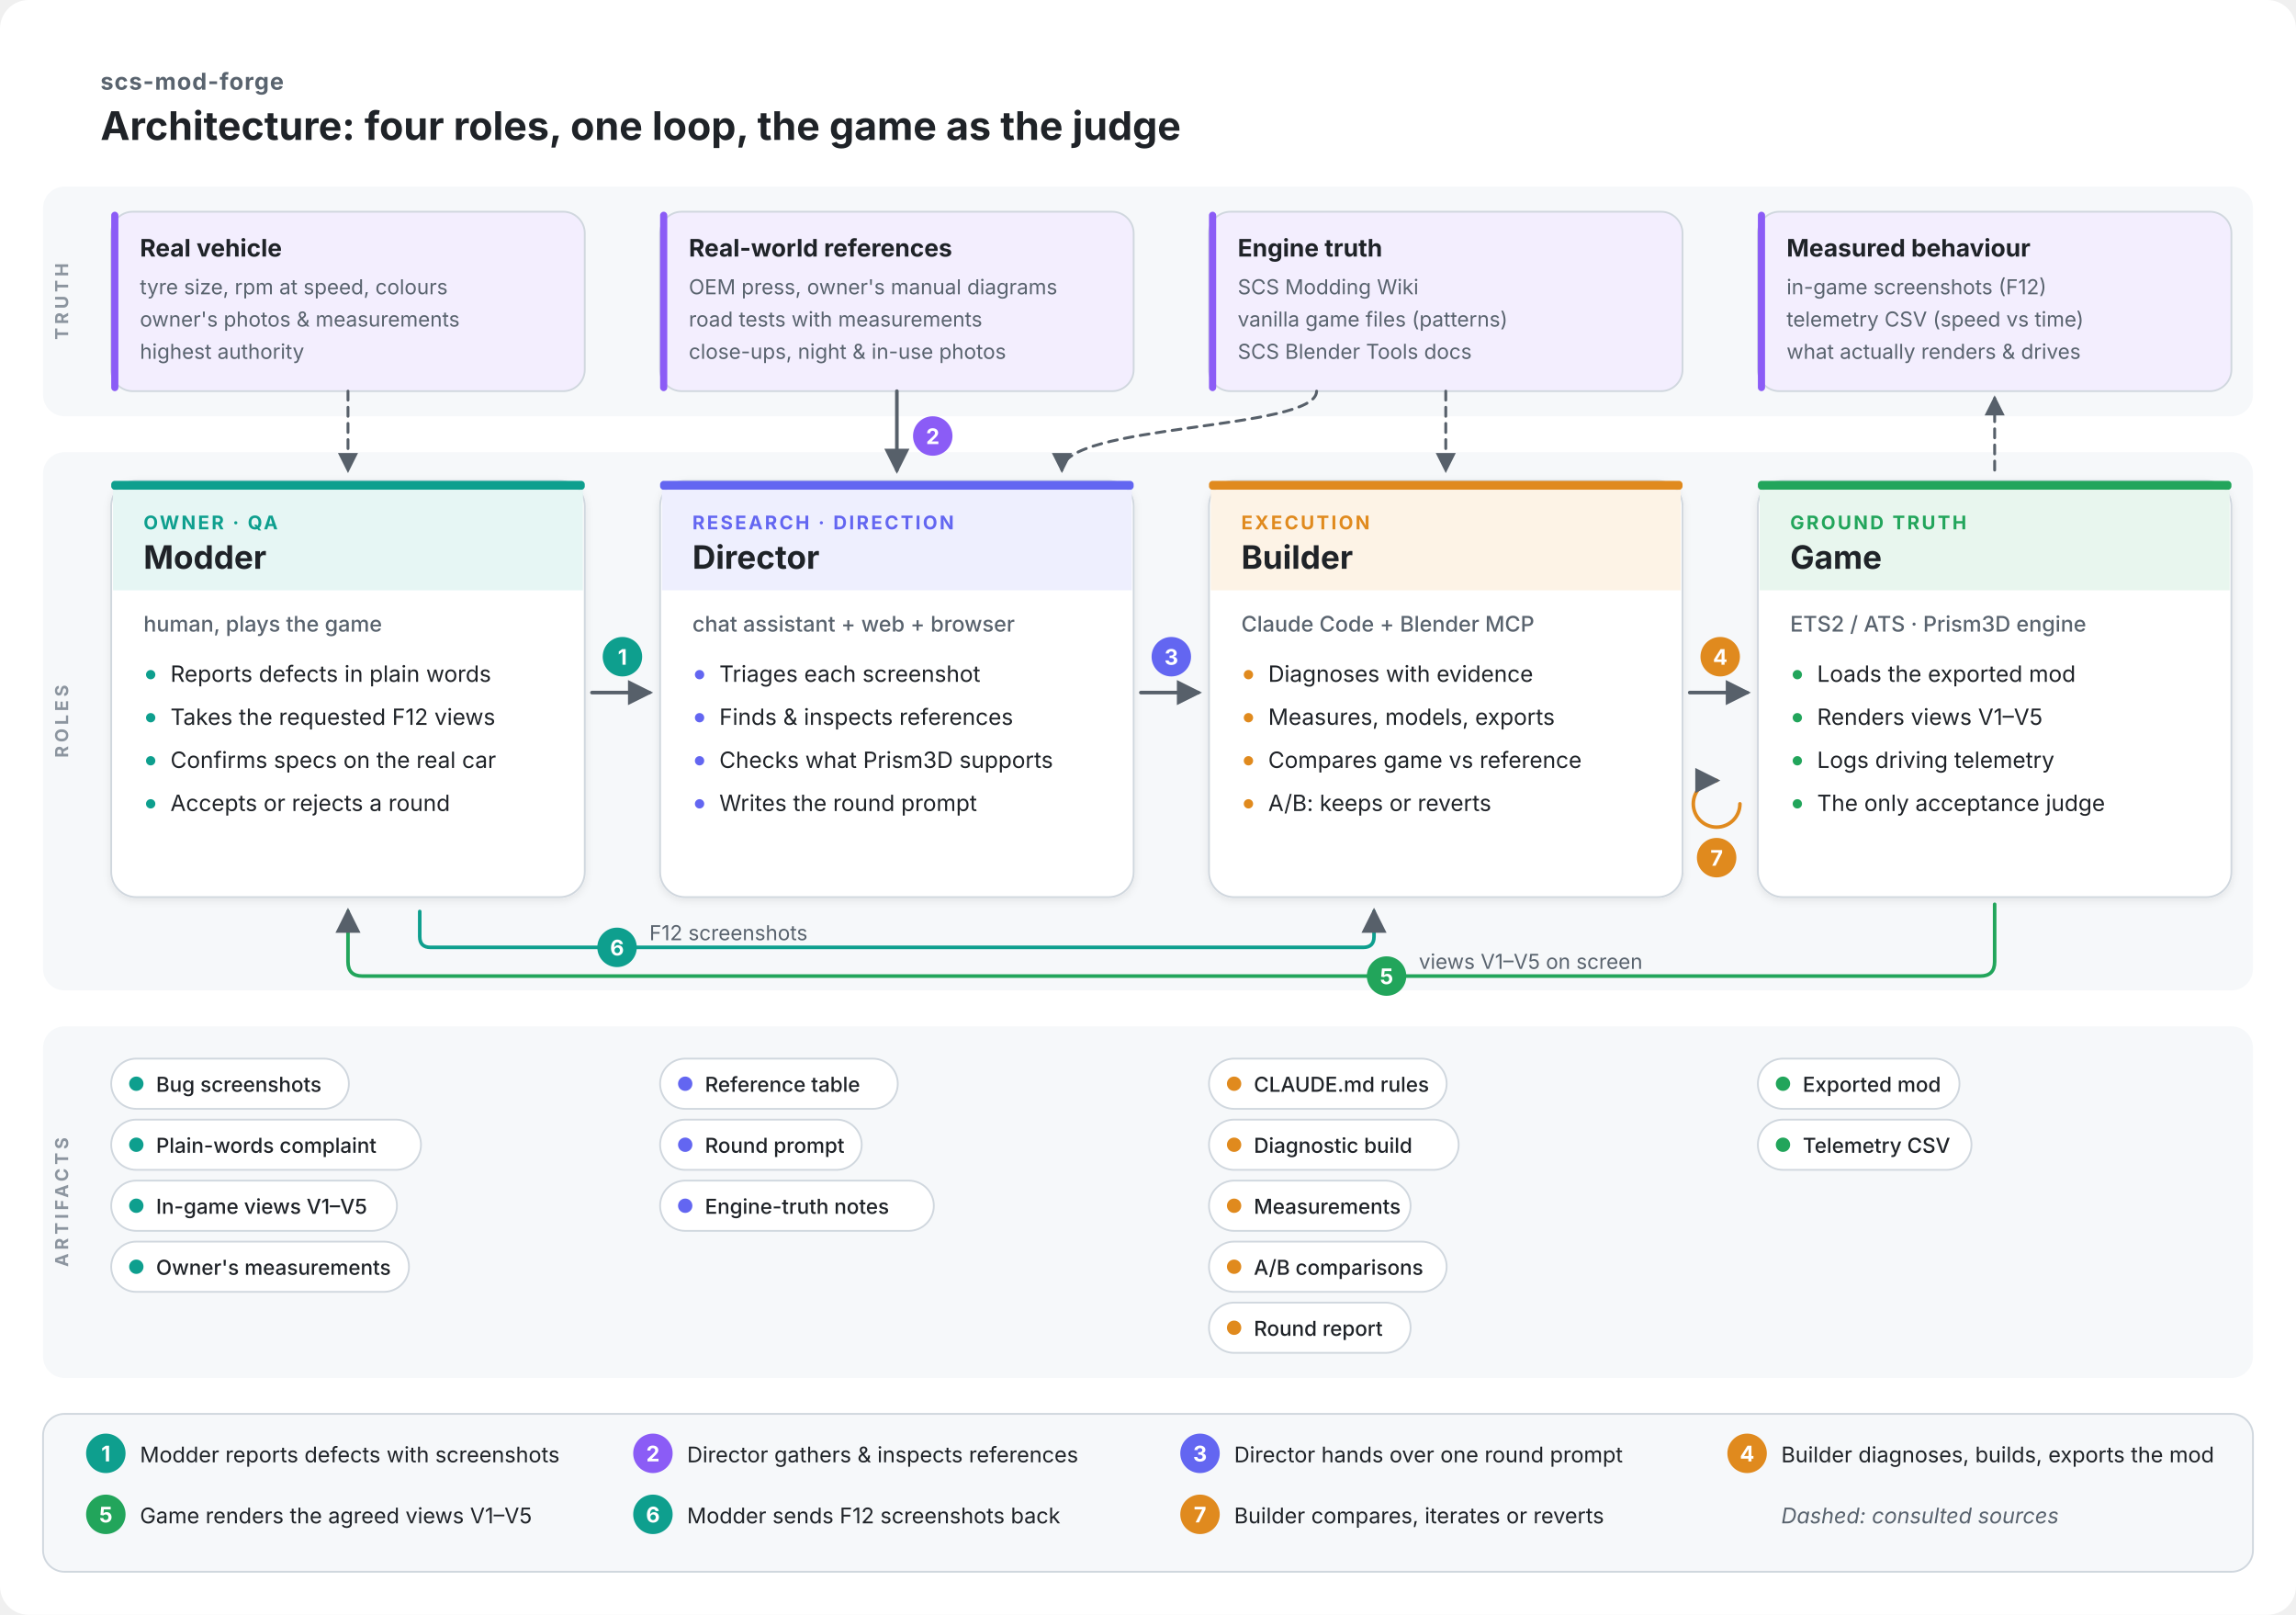
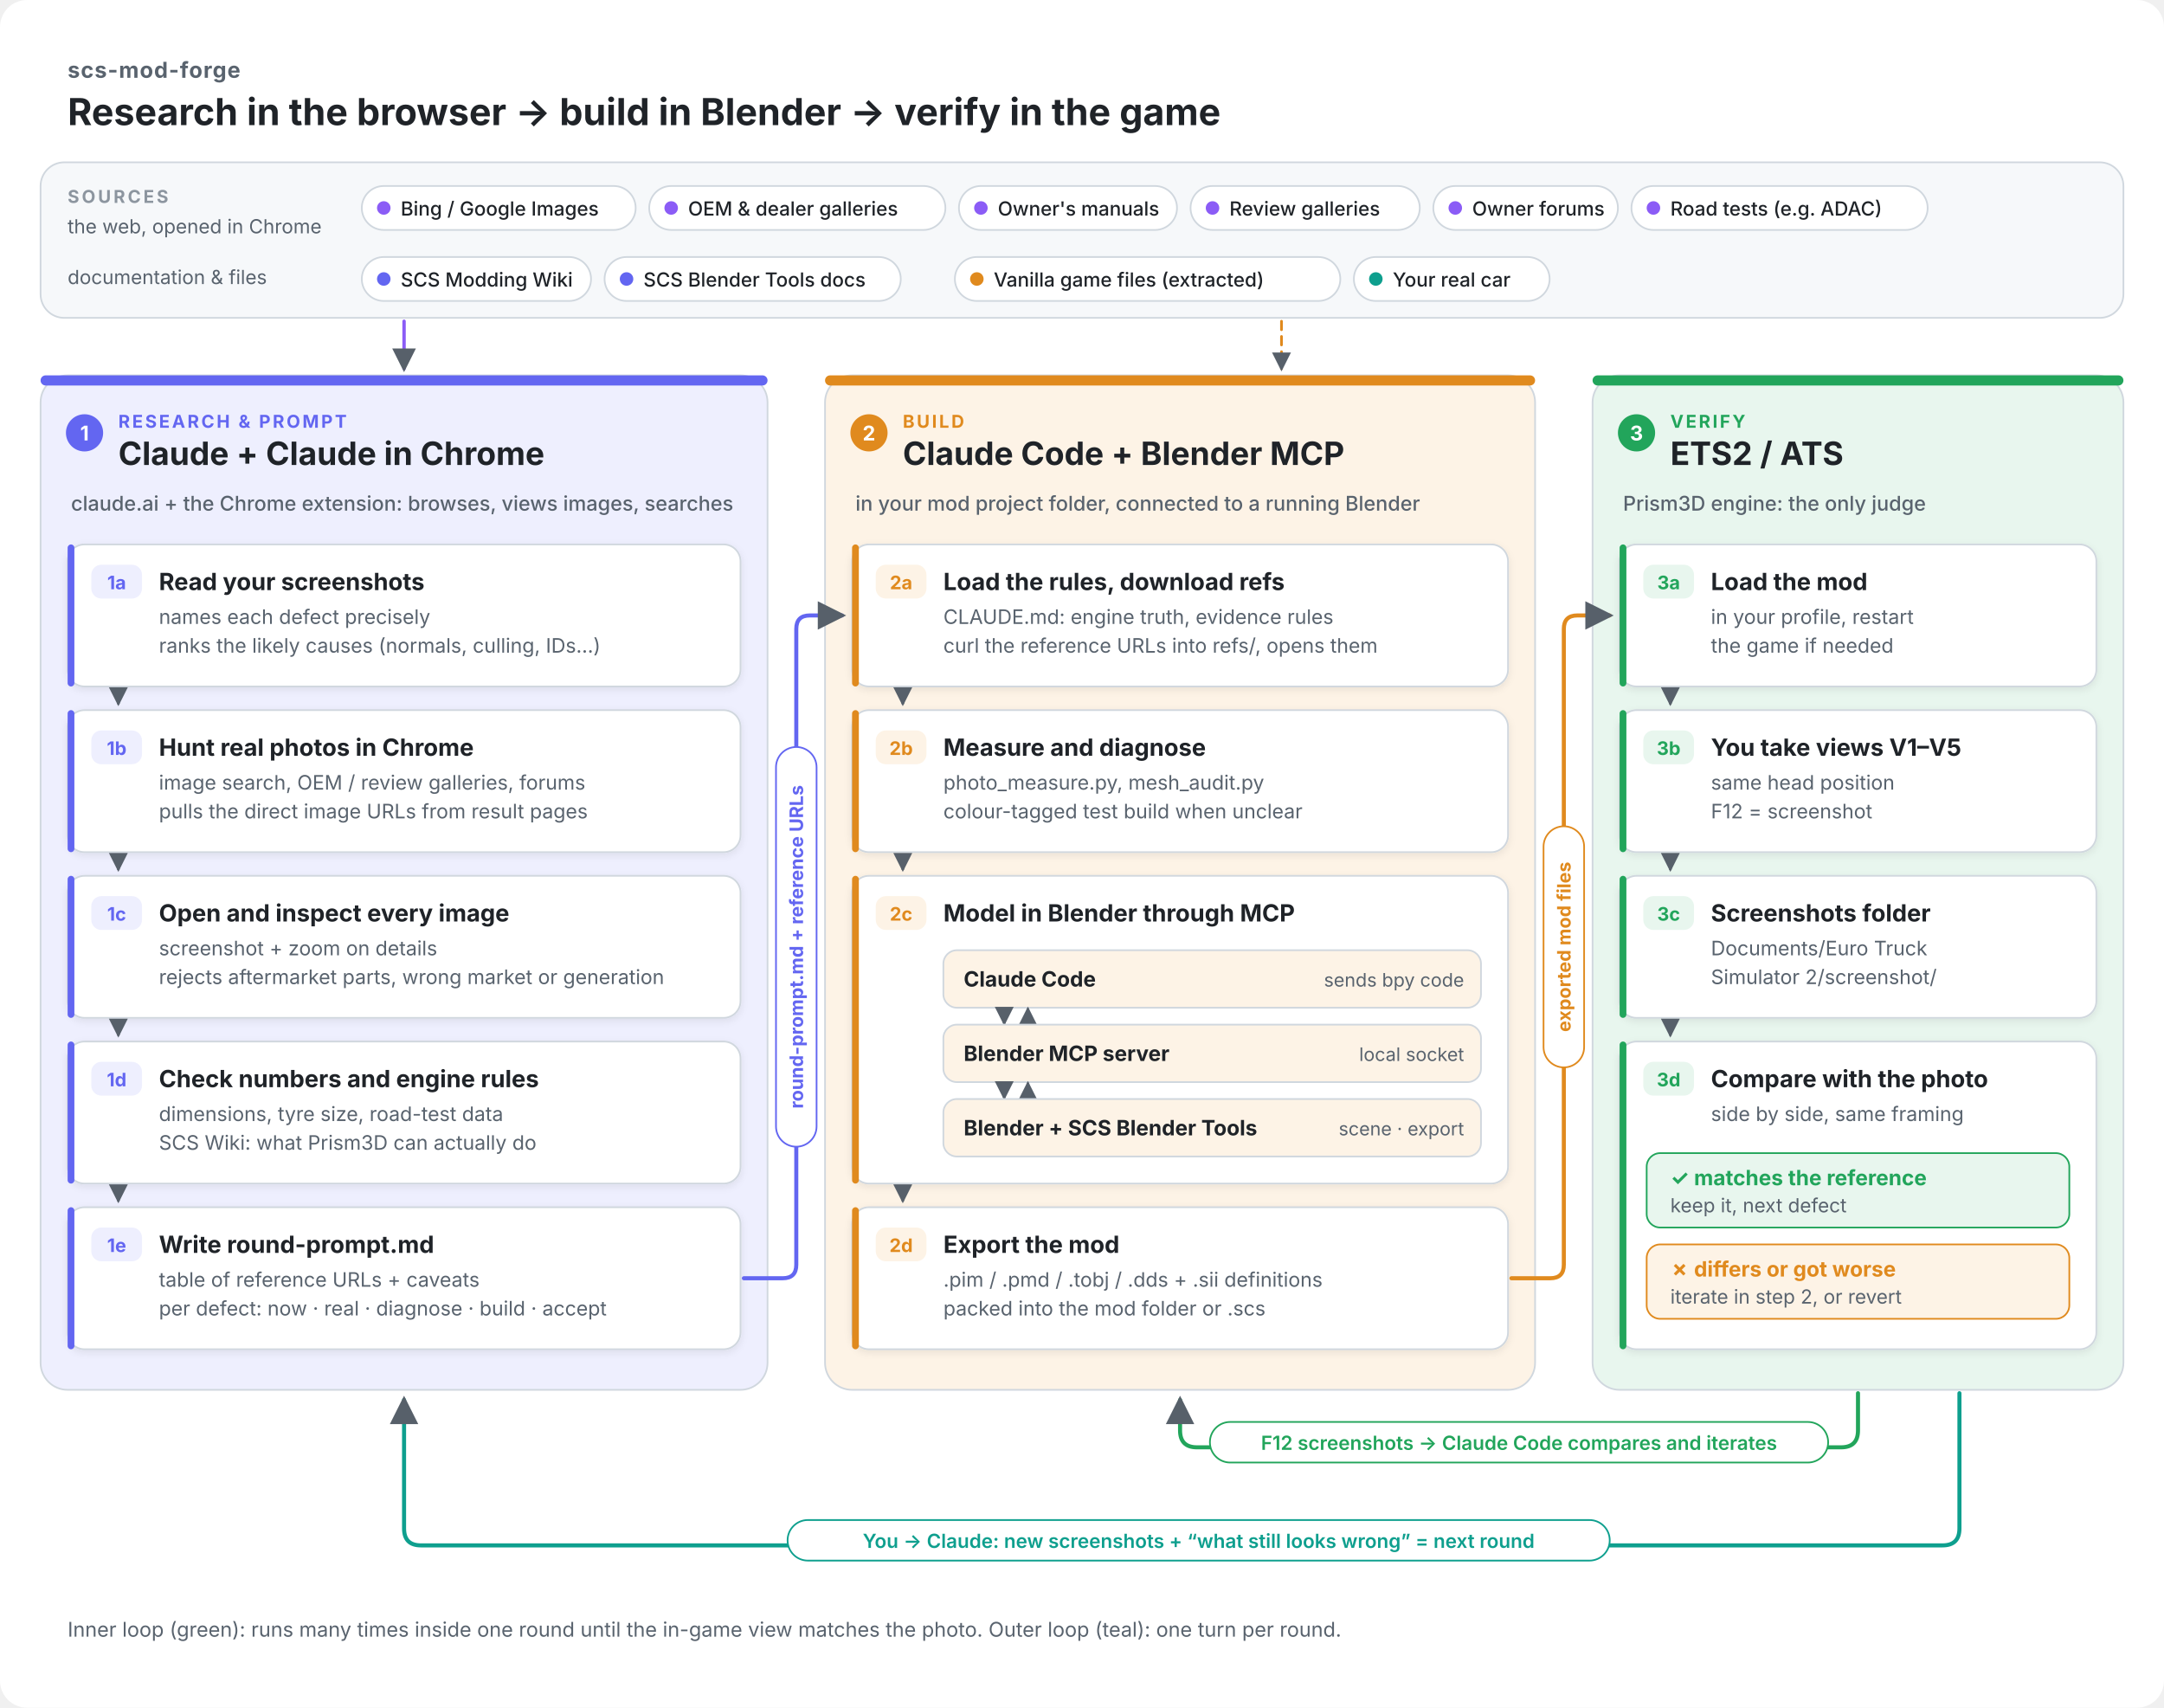
- <svg xmlns="http://www.w3.org/2000/svg" width="1280" height="900" viewBox="0 0 1280 900" font-family="Inter, -apple-system, 'Segoe UI', Helvetica, Arial, sans-serif" role="img" aria-label="scs-mod-forge architecture: roles, sources of truth, artifacts and the verification loop">
+ <svg xmlns="http://www.w3.org/2000/svg" width="1280" height="1010" viewBox="0 0 1280 1010" font-family="Inter, -apple-system, 'Segoe UI', Helvetica, Arial, sans-serif" role="img" aria-label="scs-mod-forge architecture: Claude in Chrome researches real references and writes the prompt, Claude Code builds in Blender through MCP, ETS2 verifies">
  <defs>
    <marker id="arrow" viewBox="0 0 10 10" refX="8.5" refY="5" markerWidth="7" markerHeight="7" orient="auto-start-reverse">
      <path d="M0,0 L10,5 L0,10 z" fill="#57606A" />
    </marker>
    <filter id="shadow" x="-10%" y="-10%" width="120%" height="130%">
      <feDropShadow dx="0" dy="1.5" stdDeviation="2.2" flood-color="#000" flood-opacity="0.08" />
    </filter>
  </defs>
-   <rect width="1280" height="900" rx="16" fill="#FFFFFF" />
-   <text x="56" y="50" font-size="13" font-weight="700" fill="#59636E" text-anchor="start" letter-spacing="0.5">scs-mod-forge</text>
-   <text x="56" y="78" font-size="22" font-weight="700" fill="#1F2328" text-anchor="start">Architecture: four roles, one loop, the game as the judge</text>
-   <rect x="24" y="104" width="1232" height="128" rx="12" fill="#F6F8FA" />
-   <text x="38" y="168.0" font-size="10" font-weight="700" fill="#8C959F" letter-spacing="2" text-anchor="middle" transform="rotate(-90 38 168.0)">TRUTH</text>
-   <rect x="24" y="252" width="1232" height="300" rx="12" fill="#F6F8FA" />
-   <text x="38" y="402.0" font-size="10" font-weight="700" fill="#8C959F" letter-spacing="2" text-anchor="middle" transform="rotate(-90 38 402.0)">ROLES</text>
-   <rect x="24" y="572" width="1232" height="196" rx="12" fill="#F6F8FA" />
-   <text x="38" y="670.0" font-size="10" font-weight="700" fill="#8C959F" letter-spacing="2" text-anchor="middle" transform="rotate(-90 38 670.0)">ARTIFACTS</text>
-   <rect x="62" y="118" width="264" height="100" rx="12" fill="#F3EEFE" stroke="#D0D7DE" stroke-width="1" />
-   <rect x="62" y="118" width="4" height="100" rx="2" fill="#8B5CF6" />
-   <text x="78" y="143" font-size="13.5" font-weight="700" fill="#1F2328" text-anchor="start">Real vehicle</text>
-   <text x="78" y="164" font-size="11.5" font-weight="400" fill="#59636E" text-anchor="start">tyre size, rpm at speed, colours</text>
-   <text x="78" y="182" font-size="11.5" font-weight="400" fill="#59636E" text-anchor="start">owner's photos &amp; measurements</text>
-   <text x="78" y="200" font-size="11.5" font-weight="400" fill="#59636E" text-anchor="start">highest authority</text>
-   <rect x="368" y="118" width="264" height="100" rx="12" fill="#F3EEFE" stroke="#D0D7DE" stroke-width="1" />
-   <rect x="368" y="118" width="4" height="100" rx="2" fill="#8B5CF6" />
-   <text x="384" y="143" font-size="13.5" font-weight="700" fill="#1F2328" text-anchor="start">Real-world references</text>
-   <text x="384" y="164" font-size="11.5" font-weight="400" fill="#59636E" text-anchor="start">OEM press, owner's manual diagrams</text>
-   <text x="384" y="182" font-size="11.5" font-weight="400" fill="#59636E" text-anchor="start">road tests with measurements</text>
-   <text x="384" y="200" font-size="11.5" font-weight="400" fill="#59636E" text-anchor="start">close-ups, night &amp; in-use photos</text>
-   <rect x="674" y="118" width="264" height="100" rx="12" fill="#F3EEFE" stroke="#D0D7DE" stroke-width="1" />
-   <rect x="674" y="118" width="4" height="100" rx="2" fill="#8B5CF6" />
-   <text x="690" y="143" font-size="13.5" font-weight="700" fill="#1F2328" text-anchor="start">Engine truth</text>
-   <text x="690" y="164" font-size="11.5" font-weight="400" fill="#59636E" text-anchor="start">SCS Modding Wiki</text>
-   <text x="690" y="182" font-size="11.5" font-weight="400" fill="#59636E" text-anchor="start">vanilla game files (patterns)</text>
-   <text x="690" y="200" font-size="11.5" font-weight="400" fill="#59636E" text-anchor="start">SCS Blender Tools docs</text>
-   <rect x="980" y="118" width="264" height="100" rx="12" fill="#F3EEFE" stroke="#D0D7DE" stroke-width="1" />
-   <rect x="980" y="118" width="4" height="100" rx="2" fill="#8B5CF6" />
-   <text x="996" y="143" font-size="13.5" font-weight="700" fill="#1F2328" text-anchor="start">Measured behaviour</text>
-   <text x="996" y="164" font-size="11.5" font-weight="400" fill="#59636E" text-anchor="start">in-game screenshots (F12)</text>
-   <text x="996" y="182" font-size="11.5" font-weight="400" fill="#59636E" text-anchor="start">telemetry CSV (speed vs time)</text>
-   <text x="996" y="200" font-size="11.5" font-weight="400" fill="#59636E" text-anchor="start">what actually renders &amp; drives</text>
-   <g filter="url(#shadow)">
-     <rect x="62" y="268" width="264" height="232" rx="14" fill="#FFFFFF" stroke="#D0D7DE" stroke-width="1" />
-   </g>
-   <rect x="62" y="268" width="264" height="5" rx="2" fill="#0E9F8E" />
-   <rect x="63" y="273" width="262" height="56" rx="0" fill="#E6F6F4" />
-   <text x="80" y="295" font-size="10.5" font-weight="700" fill="#0E9F8E" text-anchor="start" letter-spacing="1.2">OWNER · QA</text>
-   <text x="80" y="317" font-size="18" font-weight="700" fill="#1F2328" text-anchor="start">Modder</text>
-   <text x="80" y="352" font-size="12" font-weight="500" fill="#59636E" text-anchor="start">human, plays the game</text>
-   <circle cx="84" cy="376" r="2.6" fill="#0E9F8E" />
-   <text x="95" y="380" font-size="12.5" font-weight="400" fill="#1F2328" text-anchor="start">Reports defects in plain words</text>
-   <circle cx="84" cy="400" r="2.6" fill="#0E9F8E" />
-   <text x="95" y="404" font-size="12.5" font-weight="400" fill="#1F2328" text-anchor="start">Takes the requested F12 views</text>
-   <circle cx="84" cy="424" r="2.6" fill="#0E9F8E" />
-   <text x="95" y="428" font-size="12.5" font-weight="400" fill="#1F2328" text-anchor="start">Confirms specs on the real car</text>
-   <circle cx="84" cy="448" r="2.6" fill="#0E9F8E" />
-   <text x="95" y="452" font-size="12.5" font-weight="400" fill="#1F2328" text-anchor="start">Accepts or rejects a round</text>
-   <g filter="url(#shadow)">
-     <rect x="368" y="268" width="264" height="232" rx="14" fill="#FFFFFF" stroke="#D0D7DE" stroke-width="1" />
-   </g>
-   <rect x="368" y="268" width="264" height="5" rx="2" fill="#6366F1" />
-   <rect x="369" y="273" width="262" height="56" rx="0" fill="#EEEFFE" />
-   <text x="386" y="295" font-size="10.5" font-weight="700" fill="#6366F1" text-anchor="start" letter-spacing="1.2">RESEARCH · DIRECTION</text>
-   <text x="386" y="317" font-size="18" font-weight="700" fill="#1F2328" text-anchor="start">Director</text>
-   <text x="386" y="352" font-size="12" font-weight="500" fill="#59636E" text-anchor="start">chat assistant + web + browser</text>
-   <circle cx="390" cy="376" r="2.6" fill="#6366F1" />
-   <text x="401" y="380" font-size="12.5" font-weight="400" fill="#1F2328" text-anchor="start">Triages each screenshot</text>
-   <circle cx="390" cy="400" r="2.6" fill="#6366F1" />
-   <text x="401" y="404" font-size="12.5" font-weight="400" fill="#1F2328" text-anchor="start">Finds &amp; inspects references</text>
-   <circle cx="390" cy="424" r="2.6" fill="#6366F1" />
-   <text x="401" y="428" font-size="12.5" font-weight="400" fill="#1F2328" text-anchor="start">Checks what Prism3D supports</text>
-   <circle cx="390" cy="448" r="2.6" fill="#6366F1" />
-   <text x="401" y="452" font-size="12.5" font-weight="400" fill="#1F2328" text-anchor="start">Writes the round prompt</text>
-   <g filter="url(#shadow)">
-     <rect x="674" y="268" width="264" height="232" rx="14" fill="#FFFFFF" stroke="#D0D7DE" stroke-width="1" />
-   </g>
-   <rect x="674" y="268" width="264" height="5" rx="2" fill="#E08A1E" />
-   <rect x="675" y="273" width="262" height="56" rx="0" fill="#FDF3E6" />
-   <text x="692" y="295" font-size="10.5" font-weight="700" fill="#E08A1E" text-anchor="start" letter-spacing="1.2">EXECUTION</text>
-   <text x="692" y="317" font-size="18" font-weight="700" fill="#1F2328" text-anchor="start">Builder</text>
-   <text x="692" y="352" font-size="12" font-weight="500" fill="#59636E" text-anchor="start">Claude Code + Blender MCP</text>
-   <circle cx="696" cy="376" r="2.6" fill="#E08A1E" />
-   <text x="707" y="380" font-size="12.5" font-weight="400" fill="#1F2328" text-anchor="start">Diagnoses with evidence</text>
-   <circle cx="696" cy="400" r="2.6" fill="#E08A1E" />
-   <text x="707" y="404" font-size="12.5" font-weight="400" fill="#1F2328" text-anchor="start">Measures, models, exports</text>
-   <circle cx="696" cy="424" r="2.6" fill="#E08A1E" />
-   <text x="707" y="428" font-size="12.5" font-weight="400" fill="#1F2328" text-anchor="start">Compares game vs reference</text>
-   <circle cx="696" cy="448" r="2.6" fill="#E08A1E" />
-   <text x="707" y="452" font-size="12.5" font-weight="400" fill="#1F2328" text-anchor="start">A/B: keeps or reverts</text>
-   <g filter="url(#shadow)">
-     <rect x="980" y="268" width="264" height="232" rx="14" fill="#FFFFFF" stroke="#D0D7DE" stroke-width="1" />
-   </g>
-   <rect x="980" y="268" width="264" height="5" rx="2" fill="#22A55B" />
-   <rect x="981" y="273" width="262" height="56" rx="0" fill="#E8F6EE" />
-   <text x="998" y="295" font-size="10.5" font-weight="700" fill="#22A55B" text-anchor="start" letter-spacing="1.2">GROUND TRUTH</text>
-   <text x="998" y="317" font-size="18" font-weight="700" fill="#1F2328" text-anchor="start">Game</text>
-   <text x="998" y="352" font-size="12" font-weight="500" fill="#59636E" text-anchor="start">ETS2 / ATS · Prism3D engine</text>
-   <circle cx="1002" cy="376" r="2.6" fill="#22A55B" />
-   <text x="1013" y="380" font-size="12.5" font-weight="400" fill="#1F2328" text-anchor="start">Loads the exported mod</text>
-   <circle cx="1002" cy="400" r="2.6" fill="#22A55B" />
-   <text x="1013" y="404" font-size="12.5" font-weight="400" fill="#1F2328" text-anchor="start">Renders views V1–V5</text>
-   <circle cx="1002" cy="424" r="2.6" fill="#22A55B" />
-   <text x="1013" y="428" font-size="12.5" font-weight="400" fill="#1F2328" text-anchor="start">Logs driving telemetry</text>
-   <circle cx="1002" cy="448" r="2.6" fill="#22A55B" />
-   <text x="1013" y="452" font-size="12.5" font-weight="400" fill="#1F2328" text-anchor="start">The only acceptance judge</text>
-   <path d="M330,386 L362,386" fill="none" stroke="#57606A" stroke-width="2" stroke-linecap="round" stroke-linejoin="round" marker-end="url(#arrow)" />
-   <circle cx="347.0" cy="366" r="11" fill="#0E9F8E" />
-   <text x="347.0" y="370.5" font-size="12" font-weight="700" fill="#FFFFFF" text-anchor="middle">1</text>
-   <path d="M636,386 L668,386" fill="none" stroke="#57606A" stroke-width="2" stroke-linecap="round" stroke-linejoin="round" marker-end="url(#arrow)" />
-   <circle cx="653.0" cy="366" r="11" fill="#6366F1" />
-   <text x="653.0" y="370.5" font-size="12" font-weight="700" fill="#FFFFFF" text-anchor="middle">3</text>
-   <path d="M942,386 L974,386" fill="none" stroke="#57606A" stroke-width="2" stroke-linecap="round" stroke-linejoin="round" marker-end="url(#arrow)" />
-   <circle cx="959.0" cy="366" r="11" fill="#E08A1E" />
-   <text x="959.0" y="370.5" font-size="12" font-weight="700" fill="#FFFFFF" text-anchor="middle">4</text>
-   <path d="M500.0,218 L500.0,262" fill="none" stroke="#57606A" stroke-width="2" stroke-linecap="round" stroke-linejoin="round" marker-end="url(#arrow)" />
-   <circle cx="520.0" cy="243" r="11" fill="#8B5CF6" />
-   <text x="520.0" y="247.5" font-size="12" font-weight="700" fill="#FFFFFF" text-anchor="middle">2</text>
-   <path d="M734,218 C734,240 592,236 592,262" fill="none" stroke="#57606A" stroke-width="1.6" stroke-linecap="round" stroke-linejoin="round" stroke-dasharray="5 4" marker-end="url(#arrow)" />
-   <path d="M806.0,218 L806.0,262" fill="none" stroke="#57606A" stroke-width="1.6" stroke-linecap="round" stroke-linejoin="round" stroke-dasharray="5 4" marker-end="url(#arrow)" />
-   <path d="M194.0,218 L194.0,262" fill="none" stroke="#57606A" stroke-width="1.6" stroke-linecap="round" stroke-linejoin="round" stroke-dasharray="5 4" marker-end="url(#arrow)" />
-   <path d="M1112.0,262 L1112.0,222" fill="none" stroke="#57606A" stroke-width="1.6" stroke-linecap="round" stroke-linejoin="round" stroke-dasharray="5 4" marker-end="url(#arrow)" />
-   <path d="M1112.0,504 L1112.0,536 Q1112.0,544 1104.0,544 L202.0,544 Q194.0,544 194.0,536 L194.0,508" fill="none" stroke="#22A55B" stroke-width="2" stroke-linecap="round" stroke-linejoin="round" marker-end="url(#arrow)" />
-   <circle cx="773.0" cy="544" r="11" fill="#22A55B" />
-   <text x="773.0" y="548.5" font-size="12" font-weight="700" fill="#FFFFFF" text-anchor="middle">5</text>
-   <text x="791.0" y="540" font-size="11.5" font-weight="400" fill="#59636E" text-anchor="start">views V1–V5 on screen</text>
-   <path d="M234.0,508 L234.0,522 Q234.0,528 240.0,528 L760.0,528 Q766.0,528 766.0,522 L766.0,508" fill="none" stroke="#0E9F8E" stroke-width="2" stroke-linecap="round" stroke-linejoin="round" marker-end="url(#arrow)" />
-   <circle cx="344.0" cy="528" r="11" fill="#0E9F8E" />
-   <text x="344.0" y="532.5" font-size="12" font-weight="700" fill="#FFFFFF" text-anchor="middle">6</text>
-   <text x="362.0" y="524" font-size="11.5" font-weight="400" fill="#59636E" text-anchor="start">F12 screenshots</text>
-   <path d="M970,448 A13,13 0 1 1 957,435" fill="none" stroke="#E08A1E" stroke-width="2" stroke-linecap="round" stroke-linejoin="round" marker-end="url(#arrow)" />
-   <circle cx="957" cy="478" r="11" fill="#E08A1E" />
-   <text x="957" y="482.5" font-size="12" font-weight="700" fill="#FFFFFF" text-anchor="middle">7</text>
-   <rect x="62" y="590" width="132.5" height="28" rx="14" fill="#FFFFFF" stroke="#D0D7DE" stroke-width="1" />
-   <circle cx="76" cy="604" r="4" fill="#0E9F8E" />
-   <text x="87" y="608.5" font-size="11.5" font-weight="500" fill="#1F2328" text-anchor="start">Bug screenshots</text>
-   <rect x="62" y="624" width="172.7" height="28" rx="14" fill="#FFFFFF" stroke="#D0D7DE" stroke-width="1" />
-   <circle cx="76" cy="638" r="4" fill="#0E9F8E" />
-   <text x="87" y="642.5" font-size="11.5" font-weight="500" fill="#1F2328" text-anchor="start">Plain-words complaint</text>
-   <rect x="62" y="658" width="159.3" height="28" rx="14" fill="#FFFFFF" stroke="#D0D7DE" stroke-width="1" />
-   <circle cx="76" cy="672" r="4" fill="#0E9F8E" />
-   <text x="87" y="676.5" font-size="11.5" font-weight="500" fill="#1F2328" text-anchor="start">In-game views V1–V5</text>
-   <rect x="62" y="692" width="166.0" height="28" rx="14" fill="#FFFFFF" stroke="#D0D7DE" stroke-width="1" />
-   <circle cx="76" cy="706" r="4" fill="#0E9F8E" />
-   <text x="87" y="710.5" font-size="11.5" font-weight="500" fill="#1F2328" text-anchor="start">Owner's measurements</text>
-   <rect x="368" y="590" width="132.5" height="28" rx="14" fill="#FFFFFF" stroke="#D0D7DE" stroke-width="1" />
-   <circle cx="382" cy="604" r="4" fill="#6366F1" />
-   <text x="393" y="608.5" font-size="11.5" font-weight="500" fill="#1F2328" text-anchor="start">Reference table</text>
-   <rect x="368" y="624" width="112.4" height="28" rx="14" fill="#FFFFFF" stroke="#D0D7DE" stroke-width="1" />
-   <circle cx="382" cy="638" r="4" fill="#6366F1" />
-   <text x="393" y="642.5" font-size="11.5" font-weight="500" fill="#1F2328" text-anchor="start">Round prompt</text>
-   <rect x="368" y="658" width="152.6" height="28" rx="14" fill="#FFFFFF" stroke="#D0D7DE" stroke-width="1" />
-   <circle cx="382" cy="672" r="4" fill="#6366F1" />
-   <text x="393" y="676.5" font-size="11.5" font-weight="500" fill="#1F2328" text-anchor="start">Engine-truth notes</text>
-   <rect x="674" y="590" width="132.5" height="28" rx="14" fill="#FFFFFF" stroke="#D0D7DE" stroke-width="1" />
-   <circle cx="688" cy="604" r="4" fill="#E08A1E" />
-   <text x="699" y="608.5" font-size="11.5" font-weight="500" fill="#1F2328" text-anchor="start">CLAUDE.md rules</text>
-   <rect x="674" y="624" width="139.2" height="28" rx="14" fill="#FFFFFF" stroke="#D0D7DE" stroke-width="1" />
-   <circle cx="688" cy="638" r="4" fill="#E08A1E" />
-   <text x="699" y="642.5" font-size="11.5" font-weight="500" fill="#1F2328" text-anchor="start">Diagnostic build</text>
-   <rect x="674" y="658" width="112.4" height="28" rx="14" fill="#FFFFFF" stroke="#D0D7DE" stroke-width="1" />
-   <circle cx="688" cy="672" r="4" fill="#E08A1E" />
-   <text x="699" y="676.5" font-size="11.5" font-weight="500" fill="#1F2328" text-anchor="start">Measurements</text>
-   <rect x="674" y="692" width="132.5" height="28" rx="14" fill="#FFFFFF" stroke="#D0D7DE" stroke-width="1" />
-   <circle cx="688" cy="706" r="4" fill="#E08A1E" />
-   <text x="699" y="710.5" font-size="11.5" font-weight="500" fill="#1F2328" text-anchor="start">A/B comparisons</text>
-   <rect x="674" y="726" width="112.4" height="28" rx="14" fill="#FFFFFF" stroke="#D0D7DE" stroke-width="1" />
-   <circle cx="688" cy="740" r="4" fill="#E08A1E" />
-   <text x="699" y="744.5" font-size="11.5" font-weight="500" fill="#1F2328" text-anchor="start">Round report</text>
-   <rect x="980" y="590" width="112.4" height="28" rx="14" fill="#FFFFFF" stroke="#D0D7DE" stroke-width="1" />
-   <circle cx="994" cy="604" r="4" fill="#22A55B" />
-   <text x="1005" y="608.5" font-size="11.5" font-weight="500" fill="#1F2328" text-anchor="start">Exported mod</text>
-   <rect x="980" y="624" width="119.1" height="28" rx="14" fill="#FFFFFF" stroke="#D0D7DE" stroke-width="1" />
-   <circle cx="994" cy="638" r="4" fill="#22A55B" />
-   <text x="1005" y="642.5" font-size="11.5" font-weight="500" fill="#1F2328" text-anchor="start">Telemetry CSV</text>
-   <rect x="24" y="788" width="1232" height="88" rx="12" fill="#F6F8FA" stroke="#D0D7DE" stroke-width="1" />
-   <circle cx="59" cy="810" r="11" fill="#0E9F8E" />
-   <text x="59" y="814.5" font-size="12" font-weight="700" fill="#FFFFFF" text-anchor="middle">1</text>
-   <text x="78" y="815" font-size="12" font-weight="400" fill="#1F2328" text-anchor="start">Modder reports defects with screenshots</text>
-   <circle cx="364" cy="810" r="11" fill="#8B5CF6" />
-   <text x="364" y="814.5" font-size="12" font-weight="700" fill="#FFFFFF" text-anchor="middle">2</text>
-   <text x="383" y="815" font-size="12" font-weight="400" fill="#1F2328" text-anchor="start">Director gathers &amp; inspects references</text>
-   <circle cx="669" cy="810" r="11" fill="#6366F1" />
-   <text x="669" y="814.5" font-size="12" font-weight="700" fill="#FFFFFF" text-anchor="middle">3</text>
-   <text x="688" y="815" font-size="12" font-weight="400" fill="#1F2328" text-anchor="start">Director hands over one round prompt</text>
-   <circle cx="974" cy="810" r="11" fill="#E08A1E" />
-   <text x="974" y="814.5" font-size="12" font-weight="700" fill="#FFFFFF" text-anchor="middle">4</text>
-   <text x="993" y="815" font-size="12" font-weight="400" fill="#1F2328" text-anchor="start">Builder diagnoses, builds, exports the mod</text>
-   <circle cx="59" cy="844" r="11" fill="#22A55B" />
-   <text x="59" y="848.5" font-size="12" font-weight="700" fill="#FFFFFF" text-anchor="middle">5</text>
-   <text x="78" y="849" font-size="12" font-weight="400" fill="#1F2328" text-anchor="start">Game renders the agreed views V1–V5</text>
-   <circle cx="364" cy="844" r="11" fill="#0E9F8E" />
-   <text x="364" y="848.5" font-size="12" font-weight="700" fill="#FFFFFF" text-anchor="middle">6</text>
-   <text x="383" y="849" font-size="12" font-weight="400" fill="#1F2328" text-anchor="start">Modder sends F12 screenshots back</text>
-   <circle cx="669" cy="844" r="11" fill="#E08A1E" />
-   <text x="669" y="848.5" font-size="12" font-weight="700" fill="#FFFFFF" text-anchor="middle">7</text>
-   <text x="688" y="849" font-size="12" font-weight="400" fill="#1F2328" text-anchor="start">Builder compares, iterates or reverts</text>
-   <text x="993" y="849" font-size="12" font-weight="400" fill="#59636E" text-anchor="start" font-style="italic">Dashed: consulted sources</text>
+   <rect width="1280" height="1010" rx="16" fill="#FFFFFF" />
+   <text x="40" y="46" font-size="13" font-weight="700" fill="#59636E" text-anchor="start" letter-spacing="0.5">scs-mod-forge</text>
+   <text x="40" y="74" font-size="22" font-weight="700" fill="#1F2328" text-anchor="start">Research in the browser → build in Blender → verify in the game</text>
+   <rect x="24" y="96" width="1232" height="92" rx="14" fill="#F6F8FA" stroke="#D0D7DE" stroke-width="1" />
+   <text x="40" y="120" font-size="10.5" font-weight="700" fill="#8C959F" text-anchor="start" letter-spacing="1.5">SOURCES</text>
+   <text x="40" y="138" font-size="11.5" font-weight="400" fill="#59636E" text-anchor="start">the web, opened in Chrome</text>
+   <rect x="214" y="110" width="162.0" height="26" rx="13" fill="#FFFFFF" stroke="#D0D7DE" stroke-width="1" />
+   <circle cx="227" cy="123" r="4" fill="#8B5CF6" />
+   <text x="237" y="127.5" font-size="11.5" font-weight="500" fill="#1F2328" text-anchor="start">Bing / Google Images</text>
+   <rect x="384.0" y="110" width="175.2" height="26" rx="13" fill="#FFFFFF" stroke="#D0D7DE" stroke-width="1" />
+   <circle cx="397.0" cy="123" r="4" fill="#8B5CF6" />
+   <text x="407.0" y="127.5" font-size="11.5" font-weight="500" fill="#1F2328" text-anchor="start">OEM &amp; dealer galleries</text>
+   <rect x="567.2" y="110" width="129.0" height="26" rx="13" fill="#FFFFFF" stroke="#D0D7DE" stroke-width="1" />
+   <circle cx="580.2" cy="123" r="4" fill="#8B5CF6" />
+   <text x="590.2" y="127.5" font-size="11.5" font-weight="500" fill="#1F2328" text-anchor="start">Owner's manuals</text>
+   <rect x="704.2" y="110" width="135.6" height="26" rx="13" fill="#FFFFFF" stroke="#D0D7DE" stroke-width="1" />
+   <circle cx="717.2" cy="123" r="4" fill="#8B5CF6" />
+   <text x="727.2" y="127.5" font-size="11.5" font-weight="500" fill="#1F2328" text-anchor="start">Review galleries</text>
+   <rect x="847.8" y="110" width="109.2" height="26" rx="13" fill="#FFFFFF" stroke="#D0D7DE" stroke-width="1" />
+   <circle cx="860.8" cy="123" r="4" fill="#8B5CF6" />
+   <text x="870.8" y="127.5" font-size="11.5" font-weight="500" fill="#1F2328" text-anchor="start">Owner forums</text>
+   <rect x="965.0" y="110" width="175.2" height="26" rx="13" fill="#FFFFFF" stroke="#D0D7DE" stroke-width="1" />
+   <circle cx="978.0" cy="123" r="4" fill="#8B5CF6" />
+   <text x="988.0" y="127.5" font-size="11.5" font-weight="500" fill="#1F2328" text-anchor="start">Road tests (e.g. ADAC)</text>
+   <text x="40" y="168" font-size="11.5" font-weight="400" fill="#59636E" text-anchor="start">documentation &amp; files</text>
+   <rect x="214" y="152" width="135.6" height="26" rx="13" fill="#FFFFFF" stroke="#D0D7DE" stroke-width="1" />
+   <circle cx="227" cy="165" r="4" fill="#6366F1" />
+   <text x="237" y="169.5" font-size="11.5" font-weight="500" fill="#1F2328" text-anchor="start">SCS Modding Wiki</text>
+   <rect x="357.6" y="152" width="175.2" height="26" rx="13" fill="#FFFFFF" stroke="#D0D7DE" stroke-width="1" />
+   <circle cx="370.6" cy="165" r="4" fill="#6366F1" />
+   <text x="380.6" y="169.5" font-size="11.5" font-weight="500" fill="#1F2328" text-anchor="start">SCS Blender Tools docs</text>
+   <rect x="564.8" y="152" width="228.0" height="26" rx="13" fill="#FFFFFF" stroke="#D0D7DE" stroke-width="1" />
+   <circle cx="577.8" cy="165" r="4" fill="#E08A1E" />
+   <text x="587.8" y="169.5" font-size="11.5" font-weight="500" fill="#1F2328" text-anchor="start">Vanilla game files (extracted)</text>
+   <rect x="800.8" y="152" width="115.8" height="26" rx="13" fill="#FFFFFF" stroke="#D0D7DE" stroke-width="1" />
+   <circle cx="813.8" cy="165" r="4" fill="#0E9F8E" />
+   <text x="823.8" y="169.5" font-size="11.5" font-weight="500" fill="#1F2328" text-anchor="start">Your real car</text>
+   <rect x="24" y="222" width="430" height="600" rx="16" fill="#EEEFFE" stroke="#D0D7DE" stroke-width="1" />
+   <rect x="24" y="222" width="430" height="6" rx="3" fill="#6366F1" />
+   <circle cx="50" cy="256" r="11" fill="#6366F1" />
+   <text x="50" y="260.5" font-size="12" font-weight="700" fill="#FFFFFF" text-anchor="middle">1</text>
+   <text x="70" y="253" font-size="10.5" font-weight="700" fill="#6366F1" text-anchor="start" letter-spacing="1.3">RESEARCH &amp; PROMPT</text>
+   <text x="70" y="275" font-size="19" font-weight="700" fill="#1F2328" text-anchor="start">Claude + Claude in Chrome</text>
+   <text x="42" y="302" font-size="12" font-weight="500" fill="#59636E" text-anchor="start">claude.ai + the Chrome extension: browses, views images, searches</text>
+   <rect x="488" y="222" width="420" height="600" rx="16" fill="#FDF3E6" stroke="#D0D7DE" stroke-width="1" />
+   <rect x="488" y="222" width="420" height="6" rx="3" fill="#E08A1E" />
+   <circle cx="514" cy="256" r="11" fill="#E08A1E" />
+   <text x="514" y="260.5" font-size="12" font-weight="700" fill="#FFFFFF" text-anchor="middle">2</text>
+   <text x="534" y="253" font-size="10.5" font-weight="700" fill="#E08A1E" text-anchor="start" letter-spacing="1.3">BUILD</text>
+   <text x="534" y="275" font-size="19" font-weight="700" fill="#1F2328" text-anchor="start">Claude Code + Blender MCP</text>
+   <text x="506" y="302" font-size="12" font-weight="500" fill="#59636E" text-anchor="start">in your mod project folder, connected to a running Blender</text>
+   <rect x="942" y="222" width="314" height="600" rx="16" fill="#E8F6EE" stroke="#D0D7DE" stroke-width="1" />
+   <rect x="942" y="222" width="314" height="6" rx="3" fill="#22A55B" />
+   <circle cx="968" cy="256" r="11" fill="#22A55B" />
+   <text x="968" y="260.5" font-size="12" font-weight="700" fill="#FFFFFF" text-anchor="middle">3</text>
+   <text x="988" y="253" font-size="10.5" font-weight="700" fill="#22A55B" text-anchor="start" letter-spacing="1.3">VERIFY</text>
+   <text x="988" y="275" font-size="19" font-weight="700" fill="#1F2328" text-anchor="start">ETS2 / ATS</text>
+   <text x="960" y="302" font-size="12" font-weight="500" fill="#59636E" text-anchor="start">Prism3D engine: the only judge</text>
+   <g filter="url(#shadow)">
+     <rect x="40" y="322" width="398" height="84" rx="10" fill="#FFFFFF" stroke="#D0D7DE" stroke-width="1" />
+   </g>
+   <rect x="40" y="322" width="4" height="84" rx="2" fill="#6366F1" />
+   <rect x="54" y="334" width="30" height="20" rx="6" fill="#EEEFFE" />
+   <text x="69" y="348.5" font-size="11" font-weight="700" fill="#6366F1" text-anchor="middle">1a</text>
+   <text x="94" y="349" font-size="14" font-weight="700" fill="#1F2328" text-anchor="start">Read your screenshots</text>
+   <text x="94" y="369" font-size="11.8" font-weight="400" fill="#59636E" text-anchor="start">names each defect precisely</text>
+   <text x="94" y="386" font-size="11.8" font-weight="400" fill="#59636E" text-anchor="start">ranks the likely causes (normals, culling, IDs…)</text>
+   <g filter="url(#shadow)">
+     <rect x="40" y="420" width="398" height="84" rx="10" fill="#FFFFFF" stroke="#D0D7DE" stroke-width="1" />
+   </g>
+   <rect x="40" y="420" width="4" height="84" rx="2" fill="#6366F1" />
+   <rect x="54" y="432" width="30" height="20" rx="6" fill="#EEEFFE" />
+   <text x="69" y="446.5" font-size="11" font-weight="700" fill="#6366F1" text-anchor="middle">1b</text>
+   <text x="94" y="447" font-size="14" font-weight="700" fill="#1F2328" text-anchor="start">Hunt real photos in Chrome</text>
+   <text x="94" y="467" font-size="11.8" font-weight="400" fill="#59636E" text-anchor="start">image search, OEM / review galleries, forums</text>
+   <text x="94" y="484" font-size="11.8" font-weight="400" fill="#59636E" text-anchor="start">pulls the direct image URLs from result pages</text>
+   <g filter="url(#shadow)">
+     <rect x="40" y="518" width="398" height="84" rx="10" fill="#FFFFFF" stroke="#D0D7DE" stroke-width="1" />
+   </g>
+   <rect x="40" y="518" width="4" height="84" rx="2" fill="#6366F1" />
+   <rect x="54" y="530" width="30" height="20" rx="6" fill="#EEEFFE" />
+   <text x="69" y="544.5" font-size="11" font-weight="700" fill="#6366F1" text-anchor="middle">1c</text>
+   <text x="94" y="545" font-size="14" font-weight="700" fill="#1F2328" text-anchor="start">Open and inspect every image</text>
+   <text x="94" y="565" font-size="11.8" font-weight="400" fill="#59636E" text-anchor="start">screenshot + zoom on details</text>
+   <text x="94" y="582" font-size="11.8" font-weight="400" fill="#59636E" text-anchor="start">rejects aftermarket parts, wrong market or generation</text>
+   <g filter="url(#shadow)">
+     <rect x="40" y="616" width="398" height="84" rx="10" fill="#FFFFFF" stroke="#D0D7DE" stroke-width="1" />
+   </g>
+   <rect x="40" y="616" width="4" height="84" rx="2" fill="#6366F1" />
+   <rect x="54" y="628" width="30" height="20" rx="6" fill="#EEEFFE" />
+   <text x="69" y="642.5" font-size="11" font-weight="700" fill="#6366F1" text-anchor="middle">1d</text>
+   <text x="94" y="643" font-size="14" font-weight="700" fill="#1F2328" text-anchor="start">Check numbers and engine rules</text>
+   <text x="94" y="663" font-size="11.8" font-weight="400" fill="#59636E" text-anchor="start">dimensions, tyre size, road-test data</text>
+   <text x="94" y="680" font-size="11.8" font-weight="400" fill="#59636E" text-anchor="start">SCS Wiki: what Prism3D can actually do</text>
+   <g filter="url(#shadow)">
+     <rect x="40" y="714" width="398" height="84" rx="10" fill="#FFFFFF" stroke="#D0D7DE" stroke-width="1" />
+   </g>
+   <rect x="40" y="714" width="4" height="84" rx="2" fill="#6366F1" />
+   <rect x="54" y="726" width="30" height="20" rx="6" fill="#EEEFFE" />
+   <text x="69" y="740.5" font-size="11" font-weight="700" fill="#6366F1" text-anchor="middle">1e</text>
+   <text x="94" y="741" font-size="14" font-weight="700" fill="#1F2328" text-anchor="start">Write round-prompt.md</text>
+   <text x="94" y="761" font-size="11.8" font-weight="400" fill="#59636E" text-anchor="start">table of reference URLs + caveats</text>
+   <text x="94" y="778" font-size="11.8" font-weight="400" fill="#59636E" text-anchor="start">per defect: now · real · diagnose · build · accept</text>
+   <g filter="url(#shadow)">
+     <rect x="504" y="322" width="388" height="84" rx="10" fill="#FFFFFF" stroke="#D0D7DE" stroke-width="1" />
+   </g>
+   <rect x="504" y="322" width="4" height="84" rx="2" fill="#E08A1E" />
+   <rect x="518" y="334" width="30" height="20" rx="6" fill="#FDF3E6" />
+   <text x="533" y="348.5" font-size="11" font-weight="700" fill="#E08A1E" text-anchor="middle">2a</text>
+   <text x="558" y="349" font-size="14" font-weight="700" fill="#1F2328" text-anchor="start">Load the rules, download refs</text>
+   <text x="558" y="369" font-size="11.8" font-weight="400" fill="#59636E" text-anchor="start">CLAUDE.md: engine truth, evidence rules</text>
+   <text x="558" y="386" font-size="11.8" font-weight="400" fill="#59636E" text-anchor="start">curl the reference URLs into refs/, opens them</text>
+   <g filter="url(#shadow)">
+     <rect x="504" y="420" width="388" height="84" rx="10" fill="#FFFFFF" stroke="#D0D7DE" stroke-width="1" />
+   </g>
+   <rect x="504" y="420" width="4" height="84" rx="2" fill="#E08A1E" />
+   <rect x="518" y="432" width="30" height="20" rx="6" fill="#FDF3E6" />
+   <text x="533" y="446.5" font-size="11" font-weight="700" fill="#E08A1E" text-anchor="middle">2b</text>
+   <text x="558" y="447" font-size="14" font-weight="700" fill="#1F2328" text-anchor="start">Measure and diagnose</text>
+   <text x="558" y="467" font-size="11.8" font-weight="400" fill="#59636E" text-anchor="start">photo_measure.py, mesh_audit.py</text>
+   <text x="558" y="484" font-size="11.8" font-weight="400" fill="#59636E" text-anchor="start">colour-tagged test build when unclear</text>
+   <g filter="url(#shadow)">
+     <rect x="504" y="518" width="388" height="182" rx="10" fill="#FFFFFF" stroke="#D0D7DE" stroke-width="1" />
+   </g>
+   <rect x="504" y="518" width="4" height="182" rx="2" fill="#E08A1E" />
+   <rect x="518" y="530" width="30" height="20" rx="6" fill="#FDF3E6" />
+   <text x="533" y="544.5" font-size="11" font-weight="700" fill="#E08A1E" text-anchor="middle">2c</text>
+   <text x="558" y="545" font-size="14" font-weight="700" fill="#1F2328" text-anchor="start">Model in Blender through MCP</text>
+   <rect x="558" y="562" width="318" height="34" rx="8" fill="#FDF3E6" stroke="#D0D7DE" stroke-width="1" />
+   <text x="570" y="583.5" font-size="12.5" font-weight="700" fill="#1F2328" text-anchor="start">Claude Code</text>
+   <text x="866" y="583.5" font-size="11" font-weight="400" fill="#59636E" text-anchor="end">sends bpy code</text>
+   <path d="M594,597 L594,605" fill="none" stroke="#57606A" stroke-width="1.6" stroke-linecap="round" stroke-linejoin="round" marker-end="url(#arrow)" />
+   <path d="M608,605 L608,597" fill="none" stroke="#57606A" stroke-width="1.6" stroke-linecap="round" stroke-linejoin="round" marker-end="url(#arrow)" />
+   <rect x="558" y="606" width="318" height="34" rx="8" fill="#FDF3E6" stroke="#D0D7DE" stroke-width="1" />
+   <text x="570" y="627.5" font-size="12.5" font-weight="700" fill="#1F2328" text-anchor="start">Blender MCP server</text>
+   <text x="866" y="627.5" font-size="11" font-weight="400" fill="#59636E" text-anchor="end">local socket</text>
+   <path d="M594,641 L594,649" fill="none" stroke="#57606A" stroke-width="1.6" stroke-linecap="round" stroke-linejoin="round" marker-end="url(#arrow)" />
+   <path d="M608,649 L608,641" fill="none" stroke="#57606A" stroke-width="1.6" stroke-linecap="round" stroke-linejoin="round" marker-end="url(#arrow)" />
+   <rect x="558" y="650" width="318" height="34" rx="8" fill="#FDF3E6" stroke="#D0D7DE" stroke-width="1" />
+   <text x="570" y="671.5" font-size="12.5" font-weight="700" fill="#1F2328" text-anchor="start">Blender + SCS Blender Tools</text>
+   <text x="866" y="671.5" font-size="11" font-weight="400" fill="#59636E" text-anchor="end">scene · export</text>
+   <g filter="url(#shadow)">
+     <rect x="504" y="714" width="388" height="84" rx="10" fill="#FFFFFF" stroke="#D0D7DE" stroke-width="1" />
+   </g>
+   <rect x="504" y="714" width="4" height="84" rx="2" fill="#E08A1E" />
+   <rect x="518" y="726" width="30" height="20" rx="6" fill="#FDF3E6" />
+   <text x="533" y="740.5" font-size="11" font-weight="700" fill="#E08A1E" text-anchor="middle">2d</text>
+   <text x="558" y="741" font-size="14" font-weight="700" fill="#1F2328" text-anchor="start">Export the mod</text>
+   <text x="558" y="761" font-size="11.8" font-weight="400" fill="#59636E" text-anchor="start">.pim / .pmd / .tobj / .dds + .sii definitions</text>
+   <text x="558" y="778" font-size="11.8" font-weight="400" fill="#59636E" text-anchor="start">packed into the mod folder or .scs</text>
+   <g filter="url(#shadow)">
+     <rect x="958" y="322" width="282" height="84" rx="10" fill="#FFFFFF" stroke="#D0D7DE" stroke-width="1" />
+   </g>
+   <rect x="958" y="322" width="4" height="84" rx="2" fill="#22A55B" />
+   <rect x="972" y="334" width="30" height="20" rx="6" fill="#E8F6EE" />
+   <text x="987" y="348.5" font-size="11" font-weight="700" fill="#22A55B" text-anchor="middle">3a</text>
+   <text x="1012" y="349" font-size="14" font-weight="700" fill="#1F2328" text-anchor="start">Load the mod</text>
+   <text x="1012" y="369" font-size="11.8" font-weight="400" fill="#59636E" text-anchor="start">in your profile, restart</text>
+   <text x="1012" y="386" font-size="11.8" font-weight="400" fill="#59636E" text-anchor="start">the game if needed</text>
+   <g filter="url(#shadow)">
+     <rect x="958" y="420" width="282" height="84" rx="10" fill="#FFFFFF" stroke="#D0D7DE" stroke-width="1" />
+   </g>
+   <rect x="958" y="420" width="4" height="84" rx="2" fill="#22A55B" />
+   <rect x="972" y="432" width="30" height="20" rx="6" fill="#E8F6EE" />
+   <text x="987" y="446.5" font-size="11" font-weight="700" fill="#22A55B" text-anchor="middle">3b</text>
+   <text x="1012" y="447" font-size="14" font-weight="700" fill="#1F2328" text-anchor="start">You take views V1–V5</text>
+   <text x="1012" y="467" font-size="11.8" font-weight="400" fill="#59636E" text-anchor="start">same head position</text>
+   <text x="1012" y="484" font-size="11.8" font-weight="400" fill="#59636E" text-anchor="start">F12 = screenshot</text>
+   <g filter="url(#shadow)">
+     <rect x="958" y="518" width="282" height="84" rx="10" fill="#FFFFFF" stroke="#D0D7DE" stroke-width="1" />
+   </g>
+   <rect x="958" y="518" width="4" height="84" rx="2" fill="#22A55B" />
+   <rect x="972" y="530" width="30" height="20" rx="6" fill="#E8F6EE" />
+   <text x="987" y="544.5" font-size="11" font-weight="700" fill="#22A55B" text-anchor="middle">3c</text>
+   <text x="1012" y="545" font-size="14" font-weight="700" fill="#1F2328" text-anchor="start">Screenshots folder</text>
+   <text x="1012" y="565" font-size="11.8" font-weight="400" fill="#59636E" text-anchor="start">Documents/Euro Truck</text>
+   <text x="1012" y="582" font-size="11.8" font-weight="400" fill="#59636E" text-anchor="start">Simulator 2/screenshot/</text>
+   <g filter="url(#shadow)">
+     <rect x="958" y="616" width="282" height="182" rx="10" fill="#FFFFFF" stroke="#D0D7DE" stroke-width="1" />
+   </g>
+   <rect x="958" y="616" width="4" height="182" rx="2" fill="#22A55B" />
+   <rect x="972" y="628" width="30" height="20" rx="6" fill="#E8F6EE" />
+   <text x="987" y="642.5" font-size="11" font-weight="700" fill="#22A55B" text-anchor="middle">3d</text>
+   <text x="1012" y="643" font-size="14" font-weight="700" fill="#1F2328" text-anchor="start">Compare with the photo</text>
+   <text x="1012" y="663" font-size="11.8" font-weight="400" fill="#59636E" text-anchor="start">side by side, same framing</text>
+   <rect x="974" y="682" width="250" height="44" rx="8" fill="#E8F6EE" stroke="#22A55B" stroke-width="1" />
+   <text x="988" y="701" font-size="12.5" font-weight="700" fill="#22A55B" text-anchor="start">✓  matches the reference</text>
+   <text x="988" y="717" font-size="11.5" font-weight="400" fill="#59636E" text-anchor="start">keep it, next defect</text>
+   <rect x="974" y="736" width="250" height="44" rx="8" fill="#FDF3E6" stroke="#E08A1E" stroke-width="1" />
+   <text x="988" y="755" font-size="12.5" font-weight="700" fill="#E08A1E" text-anchor="start">✗  differs or got worse</text>
+   <text x="988" y="771" font-size="11.5" font-weight="400" fill="#59636E" text-anchor="start">iterate in step 2, or revert</text>
+   <path d="M70,408 L70,416" fill="none" stroke="#57606A" stroke-width="1.6" stroke-linecap="round" stroke-linejoin="round" marker-end="url(#arrow)" />
+   <path d="M70,506 L70,514" fill="none" stroke="#57606A" stroke-width="1.6" stroke-linecap="round" stroke-linejoin="round" marker-end="url(#arrow)" />
+   <path d="M70,604 L70,612" fill="none" stroke="#57606A" stroke-width="1.6" stroke-linecap="round" stroke-linejoin="round" marker-end="url(#arrow)" />
+   <path d="M70,702 L70,710" fill="none" stroke="#57606A" stroke-width="1.6" stroke-linecap="round" stroke-linejoin="round" marker-end="url(#arrow)" />
+   <path d="M534,408 L534,416" fill="none" stroke="#57606A" stroke-width="1.6" stroke-linecap="round" stroke-linejoin="round" marker-end="url(#arrow)" />
+   <path d="M534,506 L534,514" fill="none" stroke="#57606A" stroke-width="1.6" stroke-linecap="round" stroke-linejoin="round" marker-end="url(#arrow)" />
+   <path d="M534,702 L534,710" fill="none" stroke="#57606A" stroke-width="1.6" stroke-linecap="round" stroke-linejoin="round" marker-end="url(#arrow)" />
+   <path d="M988,408 L988,416" fill="none" stroke="#57606A" stroke-width="1.6" stroke-linecap="round" stroke-linejoin="round" marker-end="url(#arrow)" />
+   <path d="M988,506 L988,514" fill="none" stroke="#57606A" stroke-width="1.6" stroke-linecap="round" stroke-linejoin="round" marker-end="url(#arrow)" />
+   <path d="M988,604 L988,612" fill="none" stroke="#57606A" stroke-width="1.6" stroke-linecap="round" stroke-linejoin="round" marker-end="url(#arrow)" />
+   <path d="M239.0,190 L239.0,218" fill="none" stroke="#8B5CF6" stroke-width="2" stroke-linecap="round" stroke-linejoin="round" marker-end="url(#arrow)" />
+   <path d="M758.0,190 L758.0,218" fill="none" stroke="#E08A1E" stroke-width="1.6" stroke-linecap="round" stroke-linejoin="round" stroke-dasharray="5 4" marker-end="url(#arrow)" />
+   <path d="M440,756 L463.0,756 Q471.0,756 471.0,748 L471.0,372 Q471.0,364 479.0,364 L498,364" fill="none" stroke="#6366F1" stroke-width="2.4" stroke-linecap="round" stroke-linejoin="round" marker-end="url(#arrow)" />
+   <g transform="rotate(-90 471.0 560.0)">
+     <rect x="352.8" y="548.0" width="236.4" height="24" rx="12" fill="#FFFFFF" stroke="#6366F1" stroke-width="1" />
+     <text x="471.0" y="564.0" font-size="11" font-weight="700" fill="#6366F1" text-anchor="middle">round-prompt.md + reference URLs</text>
+   </g>
+   <path d="M894,756 L917.0,756 Q925.0,756 925.0,748 L925.0,372 Q925.0,364 933.0,364 L952,364" fill="none" stroke="#E08A1E" stroke-width="2.4" stroke-linecap="round" stroke-linejoin="round" marker-end="url(#arrow)" />
+   <g transform="rotate(-90 925.0 560.0)">
+     <rect x="853.7" y="548.0" width="142.6" height="24" rx="12" fill="#FFFFFF" stroke="#E08A1E" stroke-width="1" />
+     <text x="925.0" y="564.0" font-size="11" font-weight="700" fill="#E08A1E" text-anchor="middle">exported mod files</text>
+   </g>
+   <path d="M1099.0,824 L1099.0,846 Q1099.0,856 1089.0,856 L708.0,856 Q698.0,856 698.0,846 L698.0,828" fill="none" stroke="#22A55B" stroke-width="2.4" stroke-linecap="round" stroke-linejoin="round" marker-end="url(#arrow)" />
+   <rect x="715.65" y="841" width="365.7" height="24" rx="12" fill="#FFFFFF" stroke="#22A55B" stroke-width="1" />
+   <text x="898.5" y="857.5" font-size="11.5" font-weight="600" fill="#22A55B" text-anchor="middle">F12 screenshots → Claude Code compares and iterates</text>
+   <path d="M1159.0,824 L1159.0,904 Q1159.0,914 1149.0,914 L249.0,914 Q239.0,914 239.0,904 L239.0,828" fill="none" stroke="#0E9F8E" stroke-width="2.4" stroke-linecap="round" stroke-linejoin="round" marker-end="url(#arrow)" />
+   <rect x="465.85" y="899" width="486.3" height="24" rx="12" fill="#FFFFFF" stroke="#0E9F8E" stroke-width="1" />
+   <text x="709.0" y="915.5" font-size="11.5" font-weight="600" fill="#0E9F8E" text-anchor="middle">You → Claude: new screenshots + “what still looks wrong” = next round</text>
+   <text x="40" y="968" font-size="12" font-weight="400" fill="#59636E" text-anchor="start">Inner loop (green): runs many times inside one round until the in-game view matches the photo.   Outer loop (teal): one turn per round.</text>
</svg>
